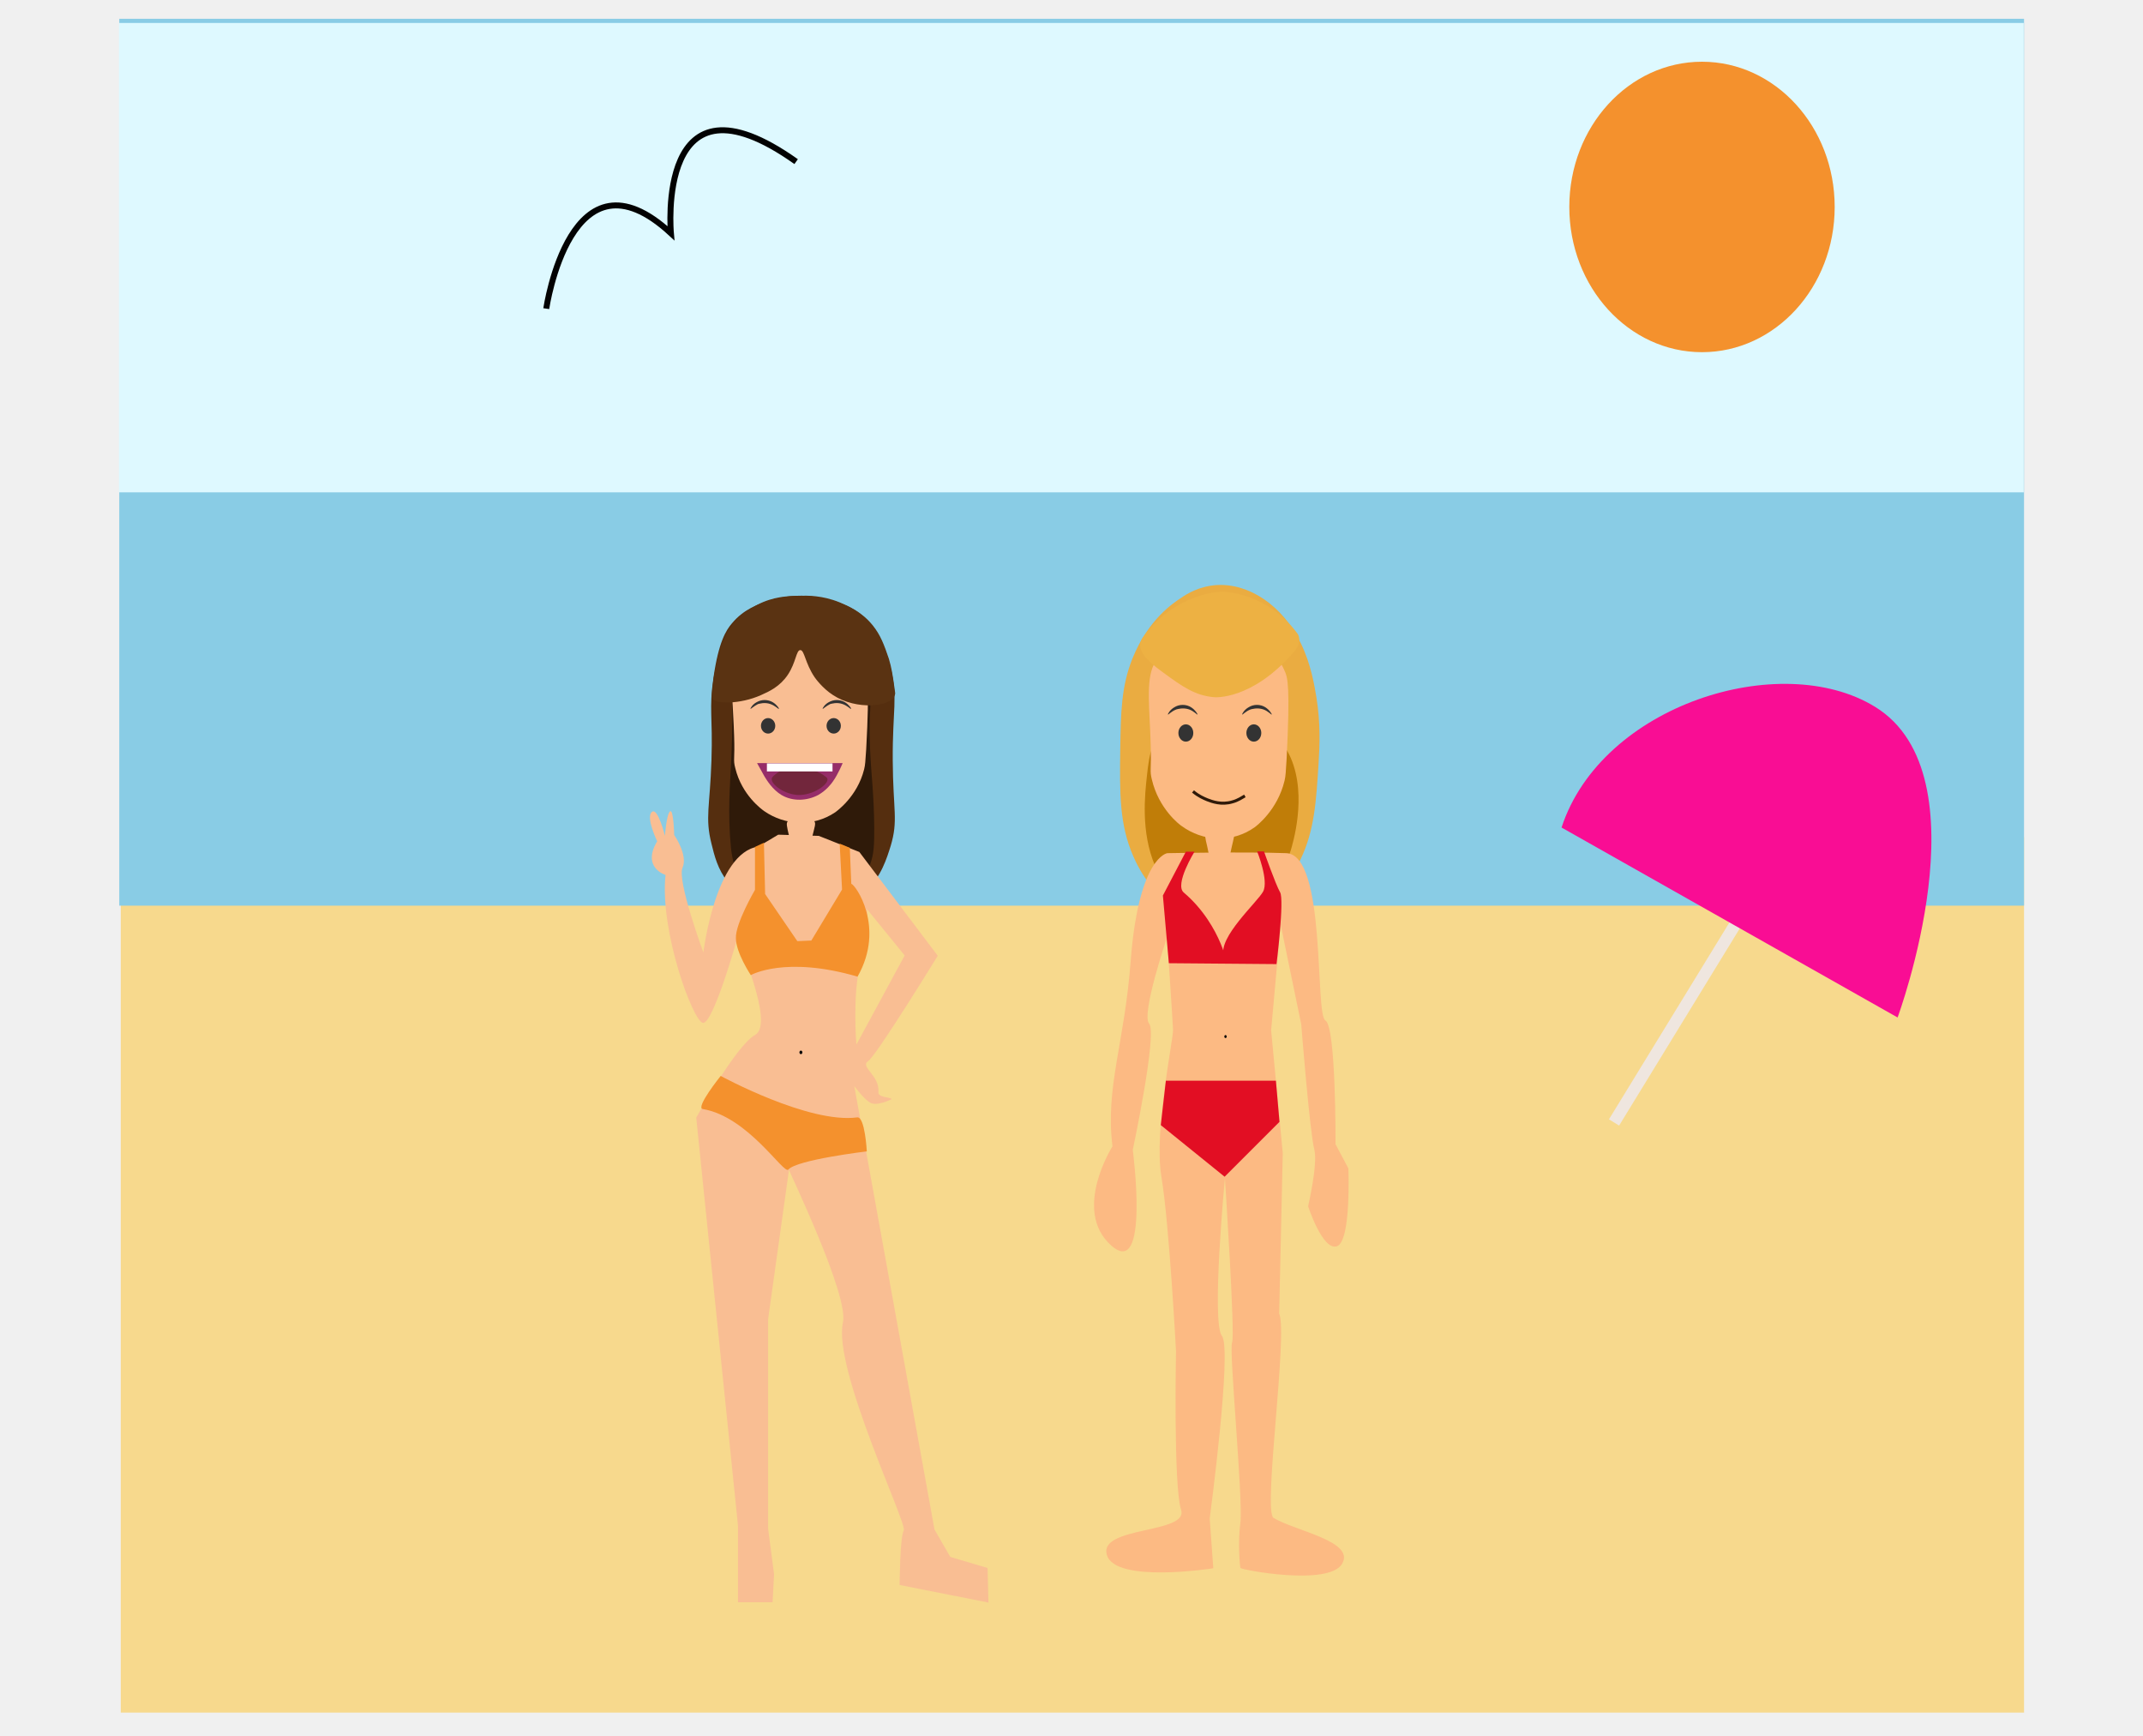
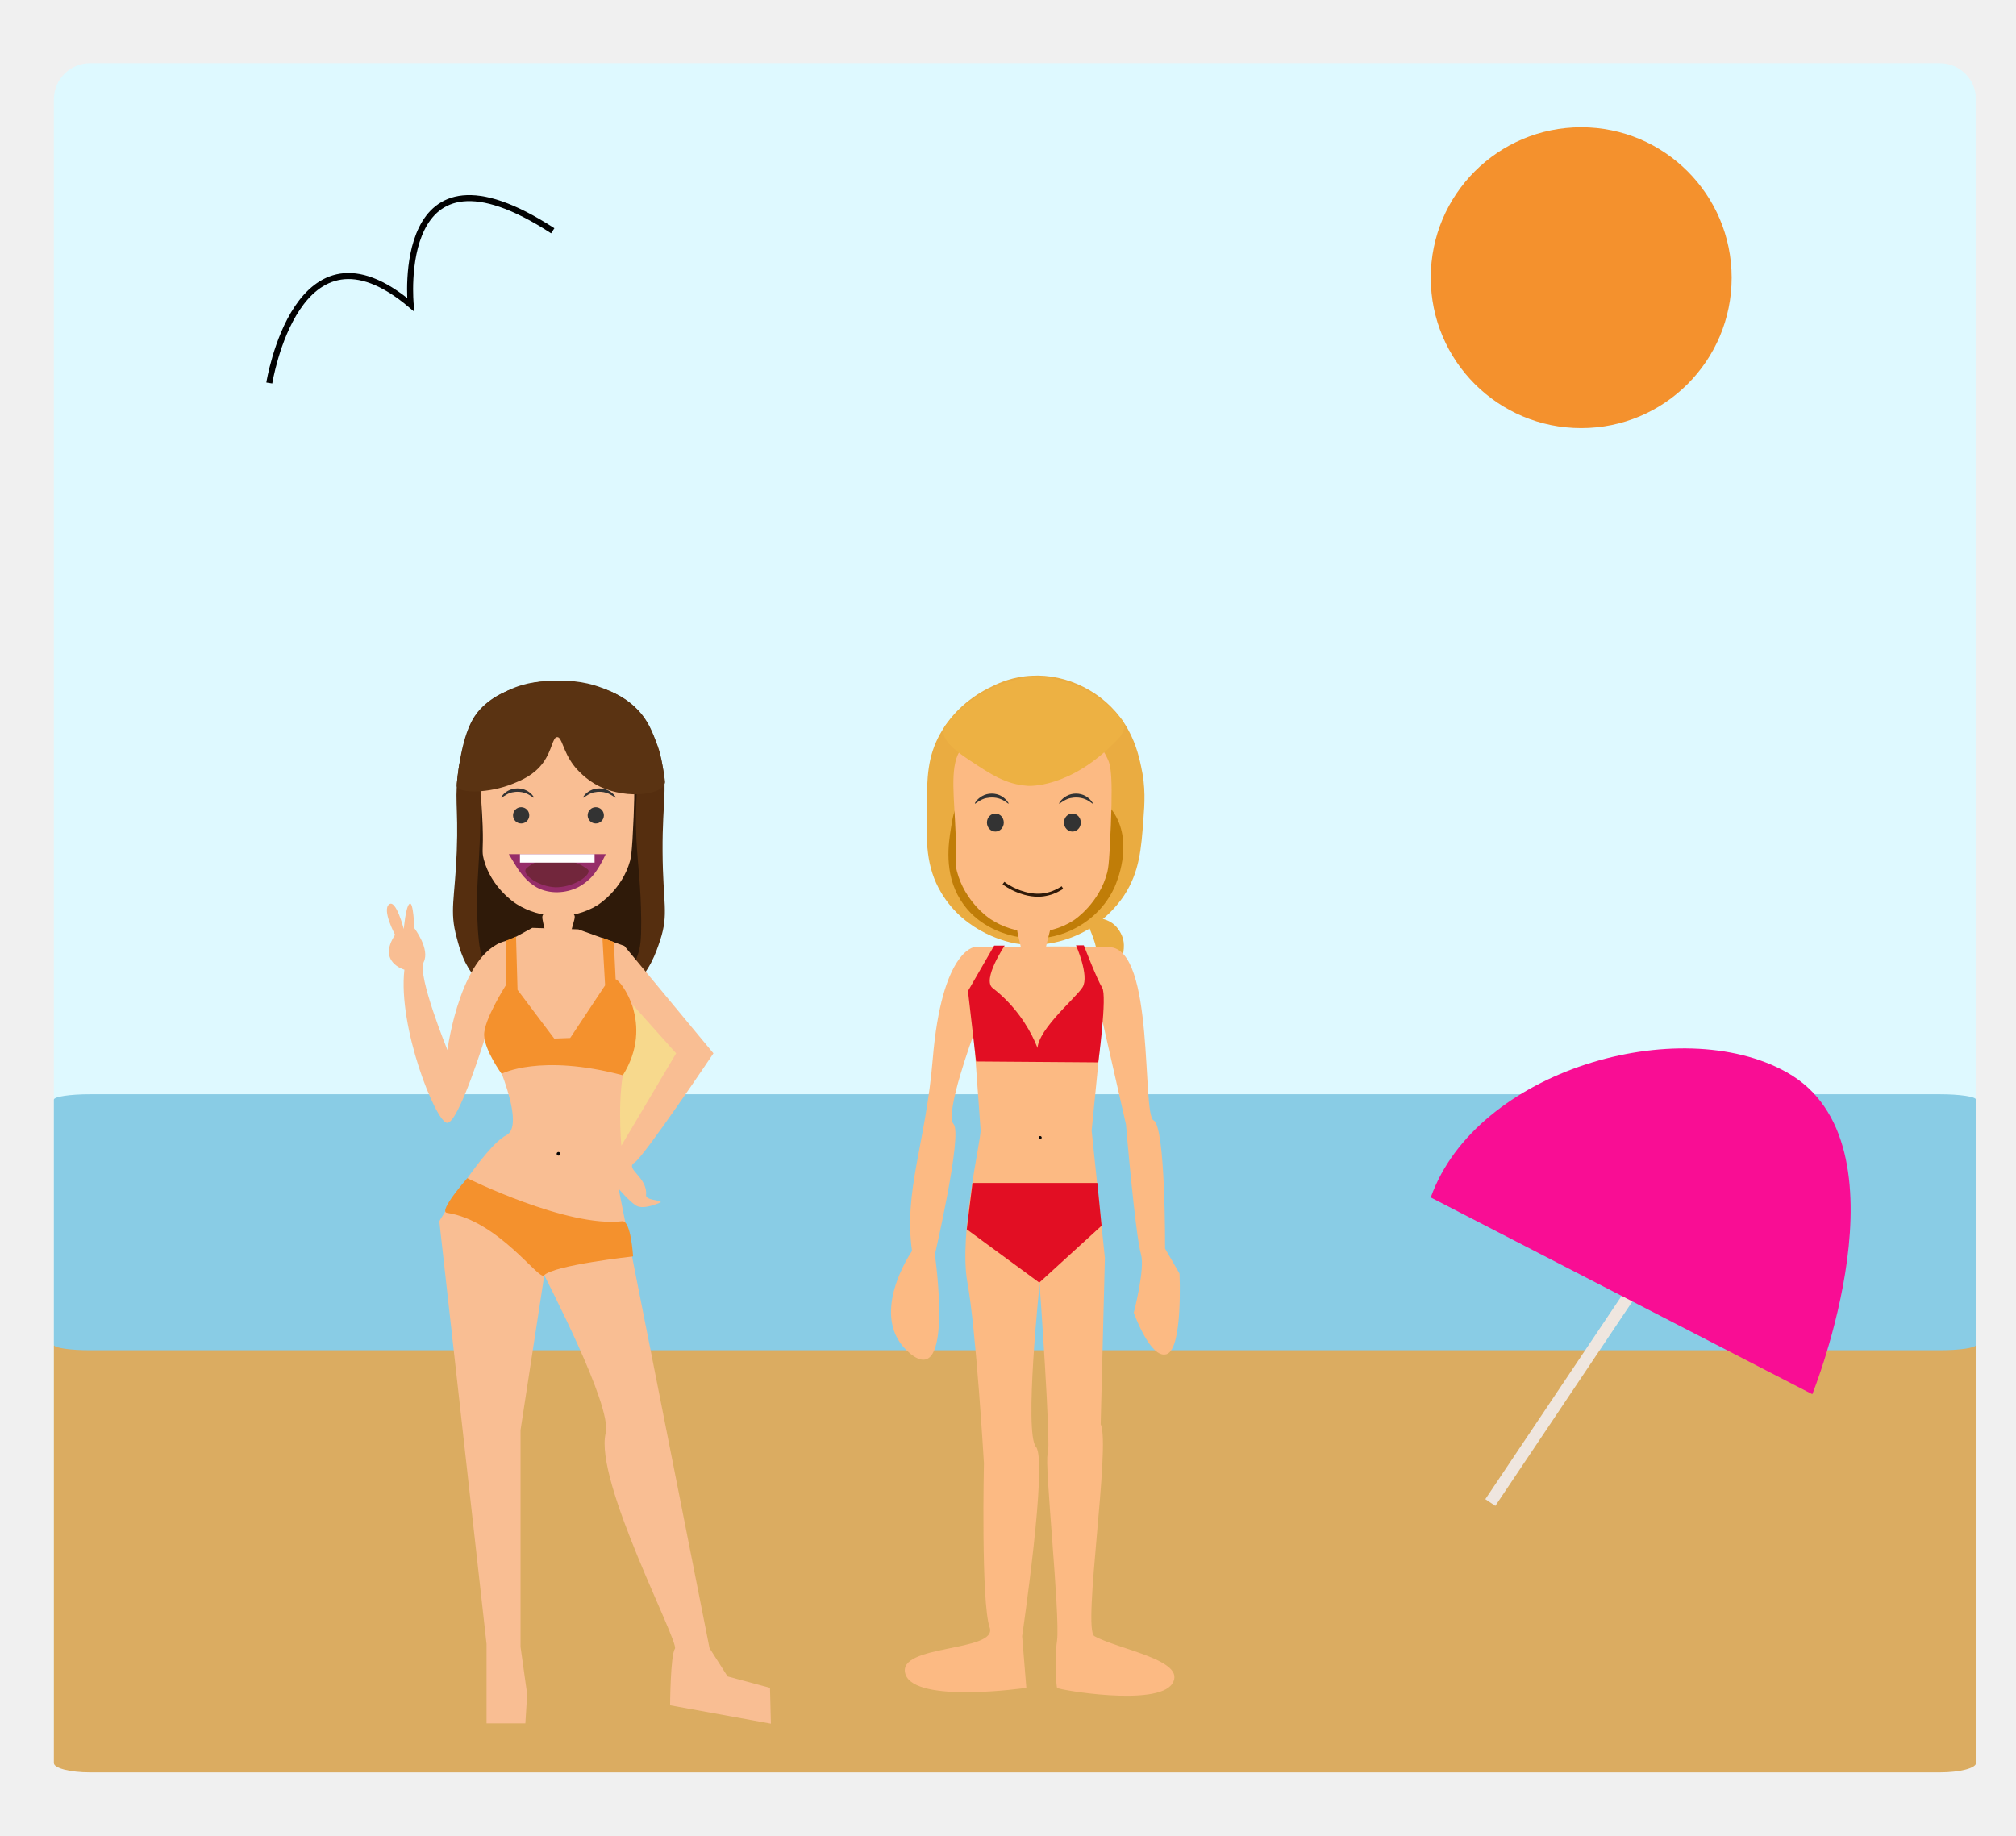
- <svg xmlns="http://www.w3.org/2000/svg" version="1.1" id="Lag_1" x="0px" y="0px" viewBox="0 0 718.7 582" style="enable-background:new 0 0 718.7 582;" xml:space="preserve">
+ <svg xmlns="http://www.w3.org/2000/svg" version="1.1" id="Layer_1" x="0px" y="0px" viewBox="0 0 670 610" style="enable-background:new 0 0 670 610;" xml:space="preserve">
  <style type="text/css">
- 	.st0{fill:#F7D98D;}
- 	.st1{fill:#89CCE5;}
- 	.st2{fill:#EAAC41;}
- 	.st3{fill:#C07D08;}
- 	.st4{fill:#FCBA83;}
- 	.st5{fill:#333333;}
- 	.st6{fill:#EDB143;}
- 	.st7{fill:#552E0F;}
- 	.st8{fill:#2F1A09;}
- 	.st9{fill:#F9BE93;}
- 	.st10{fill:#5A3312;}
- 	.st11{fill:none;stroke:#2F1A09;stroke-miterlimit:10;}
- 	.st12{fill:#F4912D;}
- 	.st13{fill:#070606;}
- 	.st14{fill:#E20E23;}
- 	.st15{fill:#962D69;}
- 	.st16{fill:#72263C;}
- 	.st17{fill:#FFFFFF;}
- 	.st18{fill:none;stroke:#EFE6DF;stroke-width:4;stroke-miterlimit:10;}
- 	.st19{fill:#DEF9FF;}
- 	.st20{fill:#F90D94;}
- 	.st21{fill:none;stroke:#020202;stroke-width:2;stroke-miterlimit:10;}
+ 	.st0{fill:#DEF9FF;}
+ 	.st1{fill:#DBAC61;}
+ 	.st2{fill:#89CCE5;}
+ 	.st3{fill:#EAAC41;}
+ 	.st4{fill:#C07D08;}
+ 	.st5{fill:#FCBA83;}
+ 	.st6{fill:#333333;}
+ 	.st7{fill:#EDB143;}
+ 	.st8{fill:#552E0F;}
+ 	.st9{fill:#2F1A09;}
+ 	.st10{fill:#F9BE93;}
+ 	.st11{fill:#5A3312;}
+ 	.st12{fill:none;stroke:#2F1A09;stroke-miterlimit:10;}
+ 	.st13{fill:#F7D98D;}
+ 	.st14{fill:#F4912D;}
+ 	.st15{fill:#070606;}
+ 	.st16{fill:#E20E23;}
+ 	.st17{fill:#962D69;}
+ 	.st18{fill:#72263C;}
+ 	.st19{fill:#FFFFFF;}
+ 	.st20{fill:#F7EBED;stroke:#EFE6DF;stroke-width:4;stroke-miterlimit:10;}
+ 	.st21{fill:#F90D94;}
+ 	.st22{fill:none;stroke:#020202;stroke-width:2;stroke-miterlimit:10;}
</style>
-   <polyline class="st0" points="40.5,280.7 678.8,280.7 678.8,574.3 40.5,574.3 " />
-   <polyline class="st1" points="40,6.3 678.8,6.3 678.8,303.7 40,303.7 " />
-   <path class="st2" d="M407.9,196.2c-5.7,0.4-9.8,2.9-11.8,4.3c-2.6,1.7-11,7.2-16.3,20.3c-3.8,9.5-3.9,18.2-4.1,30.3  c-0.2,15-0.3,25.4,4.4,36.1c7.6,17.4,21.2,20.9,22.9,21.2c10.1,2.3,18-2.7,21.4-5.4c7.3-5.5,11.1-13.3,11.8-14.9  c4.7-9.8,5.2-19.6,6-31.9c0.4-6.4,0.7-13.4-0.7-22.3c-0.7-4.1-1.8-11.1-5.2-18.1C430.2,203,418.8,195.5,407.9,196.2z" />
-   <path class="st3" d="M386.7,250c-1.2,3-1.6,5.8-2.1,10.6c-0.6,5.6-2.1,18.4,2.8,29.8c4.8,11,12.6,14,14.9,14.9  c2,0.8,10.4,3.6,19.2-3.2c2-1.5,7.9-6.3,11.4-17c0.5-1.8,5.6-17.9,0-30.9c-2.6-5.9-6.1-8.5-9.2-10.6  C411.4,235.1,392.6,235.3,386.7,250z" />
-   <path class="st4" d="M388.8,219.9c0,0-1,1.4-1.8,2.9c-2.8,5.5-1.4,15.2-1.1,26.7c0.3,9-0.4,8.7,0.4,11.9c2.3,9.8,9.2,15.1,10,15.6  c7.1,5.2,16.9,5.8,24.5,0.4c0.4-0.3,7.6-5.6,10-15.6c0.4-1.7,0.4-2.8,0.7-7.4c1.2-24,0.4-27.2-0.7-29.5c-2.4-5.5-6.2-8.6-7.8-9.8  c-11.7-9.1-25.8-2.4-29.2,0C390.9,217.1,388.8,219.9,388.8,219.9z" />
-   <path class="st5" d="M391.7,239.6c-0.1-0.2,0.7-1.6,2.1-2.4c1.7-1.1,4-1.1,5.7,0c1.4,0.9,2.2,2.3,2.1,2.4c-0.1,0.2-1.1-1.1-2.8-1.7  c-2-0.7-3.9-0.1-4.3,0C392.7,238.6,391.8,239.8,391.7,239.6z" />
-   <path class="st5" d="M416.6,239.6c-0.1-0.2,0.7-1.6,2.1-2.4c1.7-1.1,4-1.1,5.7,0c1.4,0.9,2.2,2.3,2.1,2.4c-0.1,0.2-1.1-1.1-2.8-1.7  c-2-0.7-3.9-0.1-4.3,0C417.6,238.6,416.7,239.8,416.6,239.6z" />
-   <ellipse class="st5" cx="397.7" cy="245.8" rx="2.5" ry="2.9" />
-   <ellipse class="st5" cx="420.5" cy="245.8" rx="2.5" ry="2.9" />
-   <path class="st4" d="M404.5,278.8c-0.6,0.7-0.4,1.9,0.4,5.2c1.4,6.6,1.3,7.4,2.5,11.3c1.4,4.8,2,5,2.1,5c0.4,0,0.7-1.3,1.4-5  c0.7-3.6,1.3-7.3,2.1-10.9c0.8-3.6,1.3-4.9,0.7-5.5c-0.7-0.8-1.8,0.1-5,0C406.1,278.7,405.1,278.1,404.5,278.8z" />
-   <path class="st6" d="M382.4,215.8c-0.6,3.7,4.8,7.6,7.8,9.8c6.3,4.6,10.6,7.7,17.1,8.2c0,0,12.4,1.1,26.3-14.8  c0.7-0.8,2.5-2.8,2.1-5c-0.1-0.9-0.5-1.5-0.7-1.7c-10.1-13.7-24.9-13.9-24.9-13.9s-15.6-0.2-27,15.6  C382.9,214.5,382.5,215,382.4,215.8z" />
-   <path class="st7" d="M257.9,201.4c-3.5,1.2-8.4,2.8-12.4,7.6c-2,2.3-4.5,6.3-6.2,18.1c-1.6,10.9-0.2,12.9-0.7,27.9  c-0.5,15.4-2.2,19.2,0,27.9c1,4.1,2.1,8.6,5.5,12.9c7.6,9.7,19.9,9.8,24.9,9.8c5.2,0,14.1,0.1,21.4-6.8c5.2-4.9,7-11,8.3-15.1  c2.6-8.7,0.8-11.8,0.7-28.7c-0.1-17.3,1.8-20.7-0.7-31c-2.4-9.9-6-14.1-6.9-15.1c-5.3-5.9-11.9-7.4-15.9-8.3  C266.9,198.6,259.8,200.8,257.9,201.4z" />
-   <path class="st8" d="M246.2,234.7c-1,1.9-0.4,2.3-0.7,12.9c-0.4,14.5-1.4,19.9-0.7,32.5c0.4,5.9,0.8,9.3,2.8,12.9  c2.7,4.9,6.4,7.2,8.3,8.3c7.6,4.7,19.6,6.1,28.3-0.8c1.3-1.1,5.3-4.5,7.6-10.6c1.3-3.5,1.4-6.5,1.4-12.1c-0.1-11.9-1-17.4-1.4-26.5  c-0.6-14.3,0.9-14.5-0.7-17.4C284.3,221.3,252.7,221.5,246.2,234.7z" />
-   <path class="st9" d="M249,219.5c0,0-1,1.3-1.7,2.6c-2.8,5.1-1.4,14-1.1,24.5c0.3,8.3-0.4,8,0.4,11c2.2,9.1,9,13.9,9.7,14.4  c6.9,4.8,16.4,5.4,23.8,0.4c0.4-0.3,7.4-5.2,9.7-14.4c0.4-1.6,0.4-2.6,0.7-6.8c1.2-22.1,0.3-25-0.7-27.3c-2.3-5.2-6-7.9-7.6-9.1  c-11.4-8.3-25.1-2.2-28.3,0C250.9,217,249,219.5,249,219.5z" />
-   <path class="st5" d="M251.7,237.7c-0.1-0.2,0.7-1.5,2-2.2c1.7-1,3.8-1,5.5,0c1.3,0.8,2.2,2.1,2,2.2c-0.1,0.2-1.1-1-2.8-1.6  c-2-0.7-3.7-0.1-4.2,0C252.8,236.8,251.8,237.8,251.7,237.7z" />
-   <path class="st5" d="M275.9,237.7c-0.1-0.2,0.7-1.5,2-2.2c1.7-1,3.8-1,5.5,0c1.3,0.8,2.2,2.1,2,2.2c-0.1,0.2-1.1-1-2.8-1.6  c-2-0.7-3.7-0.1-4.2,0C277,236.8,276,237.8,275.9,237.7z" />
-   <ellipse class="st5" cx="257.6" cy="243.4" rx="2.4" ry="2.6" />
-   <ellipse class="st5" cx="279.6" cy="243.4" rx="2.4" ry="2.6" />
-   <path class="st10" d="M238.7,233.9c0.7,2.4,9.6,2.3,16.5-0.8c2.7-1.2,6.3-2.8,9-6.8c2.8-4.2,2.8-8.3,4.2-8.3s1.6,4.4,4.8,9.1  c0.2,0.3,2.6,3.7,6.2,6c7.9,5.2,19.6,3.9,20.7,0c0.2-0.5,0.1-0.8,0-1.6c-0.7-5.1-1.1-7.6-2-10.6c-1.6-4.7-2.8-8-5.5-11.3  c-3.8-4.6-8.2-6.4-11-7.6c-5.9-2.4-10.8-2.3-13.8-2.2c-3.6,0.1-8.4,0.2-13.8,3c-2.2,1.2-6,3.1-9,7.6c-2.4,3.5-3.4,7.2-4.2,9.8  c-0.2,0.7-0.6,2.7-1.4,6.8c0,0-0.3,1.6-0.7,6C238.6,233.6,238.6,233.7,238.7,233.9z" />
-   <path class="st11" d="M400.1,265.4c1.9,1.6,3.6,2.3,4.8,2.8c1.6,0.6,4.7,1.8,8.4,0.7c1.9-0.5,3.3-1.5,4.2-2" />
-   <path class="st9" d="M274.6,280.3l13.6,5.4l26.3,34.8c0,0-20.4,33.2-23.3,35.3c-3,2,3.9,4.7,3.4,10.5c-0.2,1.8,4.4,1.6,4.4,2.3  c0,0-5,2.6-7.3,1.1s-5.2-5.5-5.2-5.5l26.9,148.7l5.3,9.2l12.5,3.7l0.3,11.6l-29.8-5.9c0,0,0.1-16.2,1.4-18.3  c1.3-2.1-23.9-54.3-20.4-69.8c2-8.9-17.6-49.6-18.1-51.1l-7,50.1v70.2l2,15.3l-0.5,9.4h-11.6v-25.7l-14-136.8  c0,0,13.2-24.1,19.8-27.8s-6.1-32.1-6.1-32.1s-8.1,28.8-11.5,28.1c-3.4-0.7-14.5-31-12.5-49.6c0,0-8.1-2.4-2.8-11.3  c0,0-3.9-8-1.8-9.8c2-1.8,4.4,8,4.4,8s0.5-7.2,1.7-8.2s1.4,7.9,1.4,7.9s4.7,6.7,2.8,11s7,28.4,7,28.4s4-33.5,18.4-35.5  c6.7-4,6.7-4,6.7-4L274.6,280.3z" />
-   <path class="st0" d="M287.2,350.3l16.2-29.9l-12.7-15.6c0,0,1.2,6.2-2.1,18.3C285.8,333,287.2,350.3,287.2,350.3z" />
-   <path class="st12" d="M251.8,327c0,0,11.4-6.6,35.8,0.5c9.5-16.7-0.9-31.1-2.1-31.1l-0.5-12.1l-3.4-1.4l0.8,15.4l-10.3,17.1  l-4.7,0.2l-10.8-15.8l-0.4-17.2l-3,1.4v14.4c0,0-6.6,11.3-6.4,16.2C246.8,319.5,251.8,327,251.8,327z" />
-   <path class="st9" d="M264.2,275.4c-0.6,0.6-0.3,1.8,0.4,4.8c1.3,6.1,1.2,6.8,2.4,10.4c1.4,4.4,1.9,4.6,2,4.6c0.4,0,0.7-1.2,1.4-4.6  c0.7-3.3,1.2-6.7,2-10c0.8-3.3,1.3-4.5,0.7-5.2c-0.7-0.7-1.8,0.1-4.8,0C265.7,275.4,264.8,274.8,264.2,275.4z" />
-   <path class="st12" d="M241.7,360.8c0,0,29.5,16.1,45.8,13.9c2.6-0.3,3.2,11.4,3.2,11.4s-23.5,2.8-26.3,6.1  c-1.5,1.8-13.4-17.7-28.7-20.3C233.1,371.5,241.7,360.8,241.7,360.8z" />
-   <ellipse class="st13" cx="268.6" cy="352.9" rx="0.5" ry="0.6" />
-   <path class="st4" d="M410.8,395.1c0,0,3.5,52.9,2.4,55.1c-1.1,2.2,3.7,52.2,2.8,60.3c-0.9,6.8-0.2,14.6,0,15.3  c0.2,0.6,29.6,6.2,34.1-1.4s-15.8-11-23-15.4c-3.6-2.2,4.9-61.9,1.9-68.5l1.2-53.8l-3.9-41.2l3.2-35.4l6.9,33.4  c0,0,2.8,35.7,4.4,42.1c1.2,4.8-2.1,18.9-2.1,18.9s4.9,15.1,9.7,13.4c4.8-1.7,3.8-26.1,3.8-26.1l-4.3-8.1c0,0,0.2-39.5-3.4-41.5  s0.4-55.6-13.1-56.1c-13.5-0.5-39.9,0-39.9,0s-9.6,1.1-12.3,36.1c-2,27.3-8.6,42.6-6.1,62.2c0,0-13.6,21.4-0.5,33.2  c13.1,11.8,7.3-32,7.3-32s8.3-39.1,5.5-42.3c-2.8-3.1,6-29,6-29s1.9,28.2,2,31c0.2,3-6.5,33.9-3.9,49.3s4.9,58.5,4.9,58.5  s-0.9,45.1,1.7,53.2s-27.7,5.4-24.9,15.1c2.8,9.7,35.7,4.5,35.7,4.5l-1.2-16.7c0,0,7.6-56.8,4.1-61.2  C406.2,443.4,410.8,395.1,410.8,395.1z" />
-   <path class="st14" d="M392,323l36.1,0.3c0,0,2.7-21.6,1.2-24.1c-1.5-2.6-5.4-13.7-5.4-13.7h-2.3c0,0,4,9.8,2,13.5  c-2,3.6-15.1,15.3-13.2,21.5c2,6.2-0.3-10.1-13.4-21.2c-3.2-2.7,3.6-13.7,3.6-13.7h-2.9l-7.7,14.7L392,323z" />
-   <path class="st15" d="M253.9,255.9c0,0,1.7,3.1,2.5,4.5c0.8,1.3,2.7,4.4,5.7,6.2c3.9,2.3,8.7,1.9,12.3,0c2.8-1.6,4.4-3.8,4.9-4.5  c1.8-2.5,3.3-6.2,3.3-6.2l0,0H253.9L253.9,255.9z" />
-   <path class="st16" d="M258.8,261.2c0.1-0.7,0.7-1.1,1.6-1.8c1.4-1.1,2.9-1.6,4.9-1.8c1.9-0.2,7-0.6,11.4,2.7  c0.4,0.3,0.7,0.5,0.8,0.9c0.4,1.8-4.7,5.5-9.8,5.4C263.2,266.4,258.7,263.2,258.8,261.2z" />
-   <path class="st17" d="M257.2,258.7c7.4,0,14.7,0,22,0c0-0.9,0-1.8,0-2.7h-22C257.2,256.9,257.2,257.8,257.2,258.7z" />
-   <polygon class="st14" points="410.7,394.6 429.1,376.2 427.9,362.4 391,362.4 389.3,377.3 " />
-   <ellipse class="st13" cx="411" cy="347.6" rx="0.4" ry="0.5" />
-   <line class="st18" x1="585.8" y1="303.7" x2="541.3" y2="376.4" />
-   <rect x="39.9" y="7.7" class="st19" width="638.8" height="157.4" />
-   <path class="st20" d="M523.7,277.5l112.7,63.7c0,0,30-81.2-7.6-104.2C597.2,217.6,537.1,236.4,523.7,277.5z" />
-   <path class="st21" d="M183.2,103.5c0,0,8.2-56.3,41.8-25.3c0,0-5.3-57.6,42-24" />
-   <ellipse class="st12" cx="570.8" cy="69.4" rx="44.5" ry="48.7" />
+   <g>
+     <path class="st0" d="M29.9,586.5c-5.2,0-9.5-4.3-9.5-9.5V33c0-5.2,4.3-9.5,9.5-9.5h614.8c5.2,0,9.5,4.3,9.5,9.5v544   c0,5.2-4.3,9.5-9.5,9.5H29.9z" />
+     <path class="st0" d="M644.7,26c3.9,0,7,3.1,7,7v544c0,3.9-3.1,7-7,7H29.9c-3.9,0-7-3.1-7-7V33c0-3.9,3.1-7,7-7L644.7,26 M644.7,21   H29.9c-6.6,0-12,5.4-12,12v544c0,6.6,5.4,12,12,12h614.8c6.6,0,12-5.4,12-12V33C656.7,26.4,651.3,21,644.7,21L644.7,21z" />
+   </g>
+   <g>
+     <path class="st1" d="M29.9,588.4c-5.2,0-9.5-1.1-9.5-2.4V447.3c0-1.3,4.3-2.4,9.5-2.4h614.8c5.2,0,9.5,1.1,9.5,2.4v138.7   c0,1.3-4.3,2.4-9.5,2.4H29.9z" />
+     <path class="st1" d="M644.7,445.5c3.9,0,7,0.8,7,1.8v138.7c0,1-3.1,1.8-7,1.8H29.9c-3.9,0-7-0.8-7-1.8V447.3c0-1,3.1-1.8,7-1.8   H644.7 M644.7,444.2H29.9c-6.6,0-12,1.4-12,3.1v138.7c0,1.7,5.4,3.1,12,3.1h614.8c6.6,0,12-1.4,12-3.1V447.3   C656.7,445.6,651.3,444.2,644.7,444.2L644.7,444.2z" />
+   </g>
+   <g>
+     <path class="st2" d="M29.9,448.4c-5.2,0-9.5-0.6-9.5-1.4v-81.5c0-0.8,4.3-1.4,9.5-1.4h614.8c5.2,0,9.5,0.6,9.5,1.4V447   c0,0.8-4.3,1.4-9.5,1.4H29.9z" />
+     <path class="st2" d="M644.7,364.4c3.9,0,7,0.5,7,1V447c0,0.6-3.1,1-7,1H29.9c-3.9,0-7-0.5-7-1v-81.5c0-0.6,3.1-1,7-1H644.7    M644.7,363.7H29.9c-6.6,0-12,0.8-12,1.8V447c0,1,5.4,1.8,12,1.8h614.8c6.6,0,12-0.8,12-1.8v-81.5   C656.7,364.5,651.3,363.7,644.7,363.7L644.7,363.7z" />
+   </g>
+   <path class="st3" d="M365.2,334.8c-0.8-0.3,0.2-3.5,0-11c-0.1-3.6-0.2-5.7-0.8-8.4c-1.3-5.7-3.4-7.8-2.4-9.3c1.1-1.5,4.4-1,6.4,0  c3.4,1.6,4.6,5.1,4.8,5.9c0.3,1.1,1,3.8-1.6,11C369.7,328.3,366.4,335.3,365.2,334.8z" />
+   <path class="st3" d="M342.8,224.6c-6.1,0.3-10.6,2.3-12.8,3.4c-2.8,1.3-11.9,5.7-17.6,16c-4.2,7.6-4.3,14.5-4.4,24  c-0.2,11.9-0.3,20.1,4.8,28.7c8.2,13.8,23,16.6,24.8,16.9c10.9,1.8,19.6-2.2,23.2-4.2c7.9-4.4,12-10.6,12.8-11.8  c5.1-7.8,5.7-15.5,6.4-25.3c0.4-5.1,0.8-10.7-0.8-17.7c-0.7-3.3-2-8.8-5.6-14.3C366.8,229.9,354.5,223.9,342.8,224.6z" />
+   <path class="st4" d="M318.4,267.1c-1.4,2.4-1.8,4.6-2.4,8.4c-0.7,4.5-2.4,14.6,3.2,23.6c5.4,8.7,14.2,11.1,16.8,11.8  c2.3,0.6,11.7,2.9,21.6-2.5c2.2-1.2,8.9-5,12.8-13.5c0.6-1.4,6.3-14.2,0-24.4c-2.9-4.7-6.9-6.7-10.4-8.4  C346.2,255.4,325.1,255.5,318.4,267.1z" />
+   <path class="st5" d="M320.8,246.9c0,0-1.1,1.4-2,3c-3.2,5.6-1.6,15.6-1.2,27.4c0.3,9.2-0.4,8.9,0.4,12.2c2.6,10.1,10.4,15.5,11.2,16  c8,5.3,19,6,27.6,0.4c0.5-0.3,8.6-5.8,11.2-16c0.4-1.7,0.5-2.9,0.8-7.6c1.3-24.6,0.4-27.9-0.8-30.3c-2.7-5.7-7-8.8-8.8-10.1  c-13.2-9.3-29-2.5-32.8,0C323.1,244,320.8,246.9,320.8,246.9z" />
+   <path class="st6" d="M324,267.1c-0.1-0.2,0.8-1.6,2.4-2.5c1.9-1.1,4.5-1.1,6.4,0c1.6,0.9,2.5,2.4,2.4,2.5c-0.1,0.2-1.2-1.1-3.2-1.7  c-2.3-0.7-4.4-0.1-4.8,0C325.2,266.1,324.1,267.3,324,267.1z" />
+   <path class="st6" d="M352,267.1c-0.1-0.2,0.8-1.6,2.4-2.5c1.9-1.1,4.5-1.1,6.4,0c1.6,0.9,2.5,2.4,2.4,2.5c-0.1,0.2-1.2-1.1-3.2-1.7  c-2.3-0.7-4.4-0.1-4.8,0C353.2,266.1,352.1,267.3,352,267.1z" />
+   <ellipse class="st6" cx="330.8" cy="273.4" rx="2.8" ry="3" />
+   <ellipse class="st6" cx="356.4" cy="273.4" rx="2.8" ry="3" />
+   <path class="st5" d="M338.4,307.4c-0.7,0.7-0.4,2,0.4,5.3c1.6,6.8,1.5,7.6,2.8,11.6c1.6,4.9,2.2,5.1,2.4,5.1c0.5,0,0.8-1.3,1.6-5.1  c0.8-3.7,1.5-7.5,2.4-11.2c0.9-3.7,1.5-5,0.8-5.7c-0.8-0.8-2,0.1-5.6,0C340.1,307.3,339.1,306.6,338.4,307.4z" />
+   <path class="st7" d="M313.6,242.7c-0.7,3.8,5.4,7.8,8.8,10.1c7.1,4.7,11.9,7.9,19.2,8.4c0,0,14,1.1,29.6-15.2  c0.8-0.8,2.8-2.9,2.4-5.1c-0.1-0.9-0.6-1.5-0.8-1.7c-11.4-14.1-28-14.3-28-14.3s-17.6-0.2-30.4,16  C314.1,241.3,313.7,241.9,313.6,242.7z" />
+   <path class="st8" d="M173.6,227.9c-3.9,1.2-9.4,2.9-14,7.8c-2.2,2.4-5.1,6.5-7,18.6c-1.8,11.2-0.2,13.2-0.8,28.7  c-0.6,15.8-2.5,19.7,0,28.7c1.1,4.2,2.4,8.8,6.2,13.2c8.6,10,22.4,10.1,28,10.1c5.9,0,15.9,0.1,24.1-7c5.8-5,7.9-11.3,9.3-15.5  c2.9-8.9,0.9-12.1,0.8-29.5c-0.1-17.8,2-21.3-0.8-31.8c-2.7-10.2-6.7-14.5-7.8-15.5c-6-6.1-13.4-7.6-17.9-8.5  C183.7,225,175.7,227.2,173.6,227.9z" />
+   <path class="st9" d="M160.4,262c-1.1,2-0.5,2.4-0.8,13.2c-0.4,14.9-1.6,20.4-0.8,33.4c0.4,6.1,0.9,9.6,3.1,13.2c3,5,7.2,7.4,9.3,8.5  c8.6,4.8,22,6.3,31.8-0.8c1.5-1.1,6-4.6,8.5-10.9c1.5-3.6,1.6-6.7,1.6-12.4c-0.1-12.2-1.1-17.9-1.6-27.2c-0.7-14.7,1-14.9-0.8-17.9  C203.2,248.2,167.7,248.5,160.4,262z" />
+   <path class="st10" d="M163.5,246.5c0,0-1.1,1.3-1.9,2.7c-3.1,5.2-1.6,14.4-1.2,25.2c0.3,8.5-0.4,8.2,0.4,11.3  c2.5,9.3,10.1,14.3,10.9,14.8c7.8,4.9,18.5,5.5,26.8,0.4c0.5-0.3,8.3-5.3,10.9-14.8c0.4-1.6,0.5-2.7,0.8-7c1.3-22.7,0.3-25.7-0.8-28  c-2.6-5.3-6.8-8.1-8.5-9.3c-12.8-8.5-28.2-2.3-31.8,0C165.7,243.9,163.5,246.5,163.5,246.5z" />
+   <path class="st6" d="M166.6,265.1c-0.1-0.2,0.8-1.5,2.3-2.3c1.9-1,4.3-1,6.2,0c1.5,0.8,2.5,2.2,2.3,2.3c-0.1,0.2-1.2-1-3.1-1.6  c-2.3-0.7-4.2-0.1-4.7,0C167.8,264.2,166.7,265.3,166.6,265.1z" />
+   <path class="st6" d="M193.8,265.1c-0.1-0.2,0.8-1.5,2.3-2.3c1.9-1,4.3-1,6.2,0c1.5,0.8,2.5,2.2,2.3,2.3c-0.1,0.2-1.2-1-3.1-1.6  c-2.3-0.7-4.2-0.1-4.7,0C195,264.2,193.9,265.3,193.8,265.1z" />
+   <circle class="st6" cx="173.2" cy="271" r="2.7" />
+   <circle class="st6" cx="198" cy="271" r="2.7" />
+   <path class="st11" d="M151.8,261.3c0.8,2.5,10.8,2.4,18.6-0.8c3-1.2,7.1-2.9,10.1-7c3.1-4.3,3.1-8.5,4.7-8.5c1.6,0,1.8,4.5,5.4,9.3  c0.2,0.3,2.9,3.8,7,6.2c8.9,5.3,22,4,23.3,0c0.2-0.5,0.1-0.8,0-1.6c-0.8-5.2-1.2-7.8-2.3-10.9c-1.8-4.8-3.1-8.2-6.2-11.6  c-4.3-4.7-9.2-6.6-12.4-7.8c-6.6-2.5-12.2-2.4-15.5-2.3c-4,0.1-9.4,0.2-15.5,3.1c-2.5,1.2-6.7,3.2-10.1,7.8  c-2.7,3.6-3.8,7.4-4.7,10.1c-0.2,0.7-0.7,2.8-1.6,7c0,0-0.3,1.6-0.8,6.2C151.8,261,151.8,261.1,151.8,261.3z" />
+   <path class="st12" d="M333.5,293.5c2.1,1.6,4.1,2.4,5.4,2.9c1.8,0.6,5.3,1.8,9.5,0.7c2.1-0.5,3.7-1.5,4.7-2.1" />
+   <path class="st10" d="M192.2,308.9l15.3,5.5l29.6,35.7c0,0-22.9,34.1-26.2,36.3c-3.4,2.1,4.4,4.8,3.8,10.8c-0.2,1.8,4.9,1.6,4.9,2.4  c0,0-5.6,2.7-8.2,1.1c-2.5-1.6-5.8-5.6-5.8-5.6l30.2,152.7l6,9.4l14.1,3.8l0.3,11.9l-33.5-6.1c0,0,0.1-16.6,1.6-18.8  s-26.9-55.8-23-71.7c2.2-9.1-19.8-50.9-20.4-52.5l-7.9,51.5l0,72.1l2.2,15.7l-0.6,9.7h-12.9v-26.4l-15.7-140.5  c0,0,14.8-24.8,22.3-28.6c7.5-3.8-6.9-33-6.9-33s-9.1,29.6-12.9,28.9c-3.8-0.6-16.3-31.8-14.1-50.9c0,0-9.1-2.5-3.1-11.6  c0,0-4.4-8.2-2-10.1c2.3-1.9,4.9,8.2,4.9,8.2s0.6-7.4,1.9-8.4c1.3-1,1.6,8.1,1.6,8.1s5.3,6.9,3.1,11.3c-2.2,4.4,7.9,29.2,7.9,29.2  s4.5-34.4,20.7-36.5c7.5-4.1,7.5-4.1,7.5-4.1L192.2,308.9z" />
+   <path class="st13" d="M206.5,380.8l18.2-30.7l-14.3-16c0,0,1.3,6.4-2.4,18.8C204.9,363.1,206.5,380.8,206.5,380.8z" />
+   <path class="st14" d="M166.7,356.9c0,0,12.8-6.8,40.3,0.5c10.7-17.2-1-31.9-2.4-31.9l-0.6-12.4l-3.8-1.4l0.9,15.8L189.5,345  l-5.3,0.2L172,329l-0.5-17.7l-3.4,1.4v14.8c0,0-7.4,11.6-7.2,16.6C161.1,349.2,166.7,356.9,166.7,356.9z" />
+   <path class="st10" d="M180.6,303.9c-0.7,0.6-0.3,1.8,0.4,4.9c1.5,6.3,1.4,7,2.7,10.7c1.6,4.5,2.1,4.7,2.3,4.7c0.5,0,0.8-1.2,1.6-4.7  c0.8-3.4,1.4-6.9,2.3-10.3c0.9-3.4,1.5-4.6,0.8-5.3c-0.8-0.7-2,0.1-5.4,0C182.3,303.8,181.3,303.2,180.6,303.9z" />
+   <path class="st14" d="M155.3,391.6c0,0,33.2,16.5,51.5,14.3c2.9-0.3,3.6,11.7,3.6,11.7s-26.4,2.9-29.6,6.3  c-1.7,1.8-15.1-18.2-32.3-20.8C145.6,402.6,155.3,391.6,155.3,391.6z" />
+   <circle class="st15" cx="185.6" cy="383.5" r="0.6" />
+   <path class="st5" d="M345.5,426.8c0,0,3.9,54.3,2.7,56.6c-1.2,2.3,4.2,53.6,3.1,61.9c-1,7-0.2,15,0,15.7c0.2,0.6,33.3,6.4,38.3-1.4  c5-7.8-17.8-11.3-25.9-15.8c-4-2.3,5.5-63.6,2.1-70.4l1.4-55.3l-4.4-42.3l3.6-36.4l7.8,34.3c0,0,3.1,36.7,5,43.2  c1.4,4.9-2.4,19.4-2.4,19.4s5.5,15.5,10.9,13.8c5.5-1.8,4.3-26.8,4.3-26.8l-4.8-8.3c0,0,0.2-40.6-3.8-42.6c-4-2,0.5-57.1-14.7-57.6  s-44.9,0-44.9,0s-10.8,1.1-13.8,37.1c-2.3,28-9.7,43.8-6.9,63.9c0,0-15.3,22-0.6,34.1c14.7,12,8.2-32.9,8.2-32.9s9.3-40.2,6.2-43.4  c-3.1-3.3,6.7-29.8,6.7-29.8s2.1,29,2.3,31.8c0.2,3.1-7.3,34.8-4.4,50.6c2.9,15.8,5.5,60.1,5.5,60.1s-1,46.3,1.9,54.6  c2.9,8.3-31.1,5.5-28,15.5c3.1,10,40.2,4.6,40.2,4.6l-1.4-17.2c0,0,8.6-58.3,4.6-62.9C340.3,476.3,345.5,426.8,345.5,426.8z" />
+   <path class="st16" d="M324.4,352.8l40.6,0.3c0,0,3-22.2,1.3-24.8c-1.7-2.7-6.1-14.1-6.1-14.1h-2.6c0,0,4.5,10.1,2.2,13.9  s-17,15.7-14.8,22.1c2.2,6.4-0.3-10.4-15.1-21.8c-3.6-2.8,4-14.1,4-14.1h-3.5l-8.7,15.1L324.4,352.8z" />
+   <path class="st17" d="M169.1,283.9c0,0,1.9,3.2,2.8,4.6c0.9,1.3,3,4.5,6.4,6.4c4.4,2.4,9.8,2,13.8,0c3.1-1.6,5-3.9,5.5-4.6  c2-2.6,3.7-6.4,3.7-6.4l0,0H169.1L169.1,283.9z" />
+   <path class="st18" d="M174.6,289.3c0.1-0.7,0.8-1.1,1.8-1.8c1.6-1.1,3.3-1.6,5.5-1.8c2.1-0.2,7.9-0.6,12.8,2.8  c0.4,0.3,0.8,0.5,0.9,0.9c0.4,1.8-5.3,5.6-11,5.5C179.5,294.7,174.4,291.4,174.6,289.3z" />
+   <path class="st19" d="M172.8,286.7c8.3,0,16.5,0,24.8,0c0-0.9,0-1.8,0-2.8h-24.8C172.8,284.9,172.8,285.8,172.8,286.7z" />
+   <polygon class="st16" points="345.4,426.3 366.1,407.4 364.7,393.2 323.2,393.2 321.3,408.6 " />
+   <circle class="st15" cx="345.7" cy="378.1" r="0.5" />
+   <line class="st20" x1="545.3" y1="424.8" x2="495.3" y2="499.4" />
+   <path class="st21" d="M475.5,398l126.8,65.4c0,0,33.7-83.4-8.5-107C558.2,336.4,490.6,355.6,475.5,398z" />
+   <path class="st22" d="M89.5,127.3c0,0,9.2-57.8,47-26c0,0-6-59.2,47.2-24.6" />
+   <circle class="st14" cx="525.5" cy="92.3" r="50" />
</svg>
